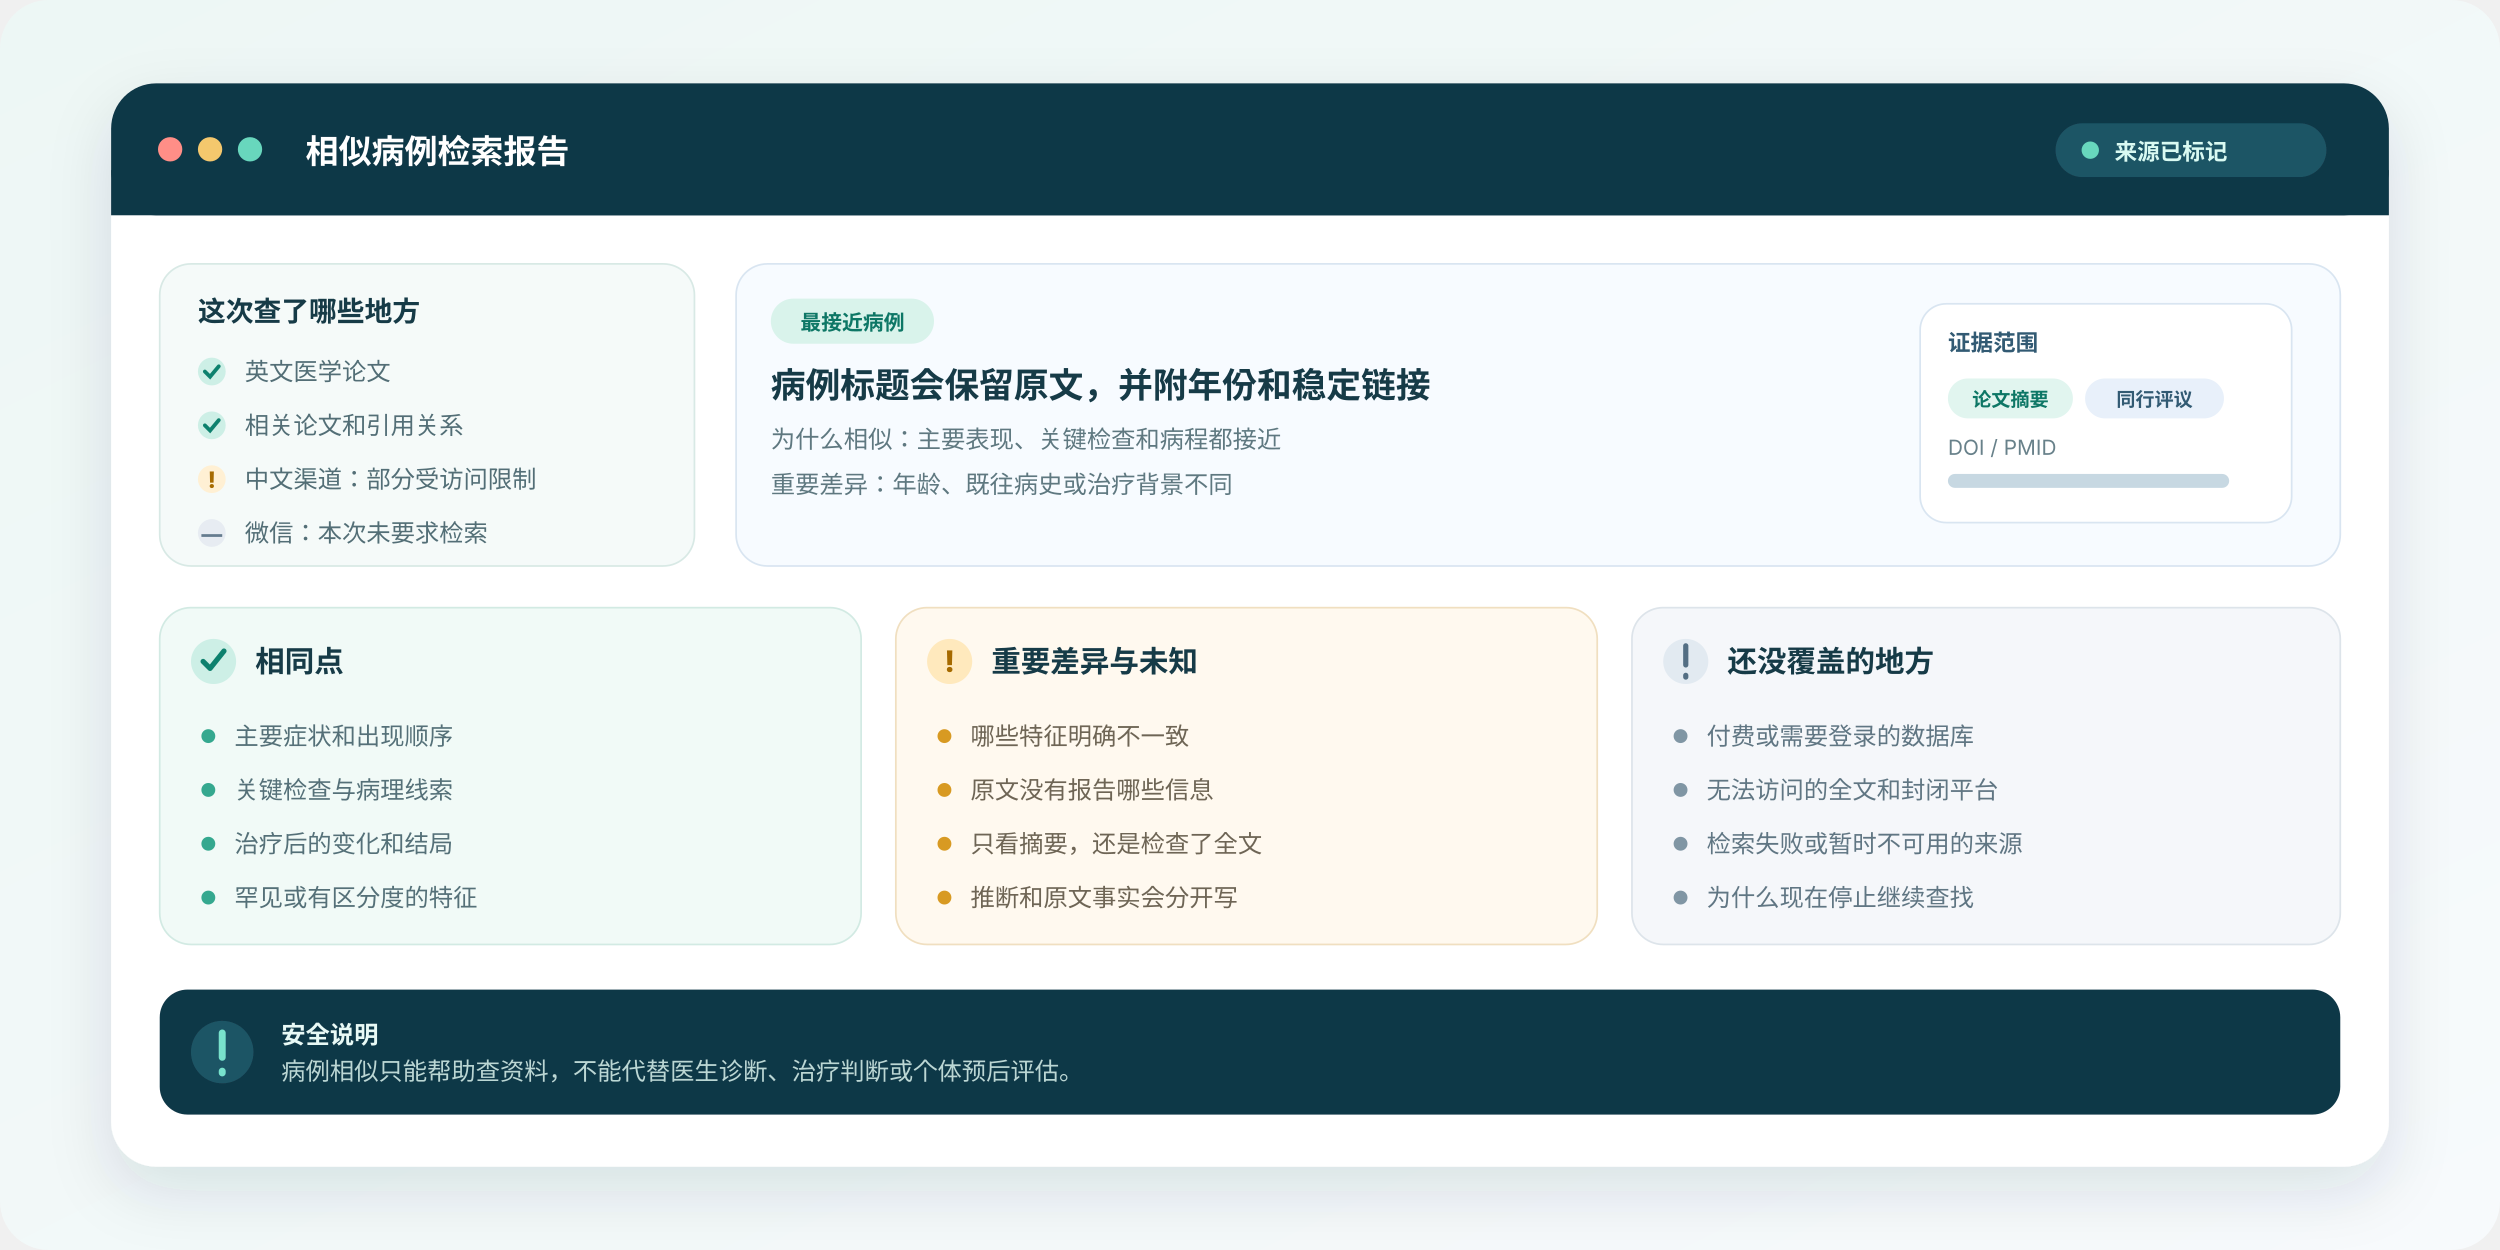
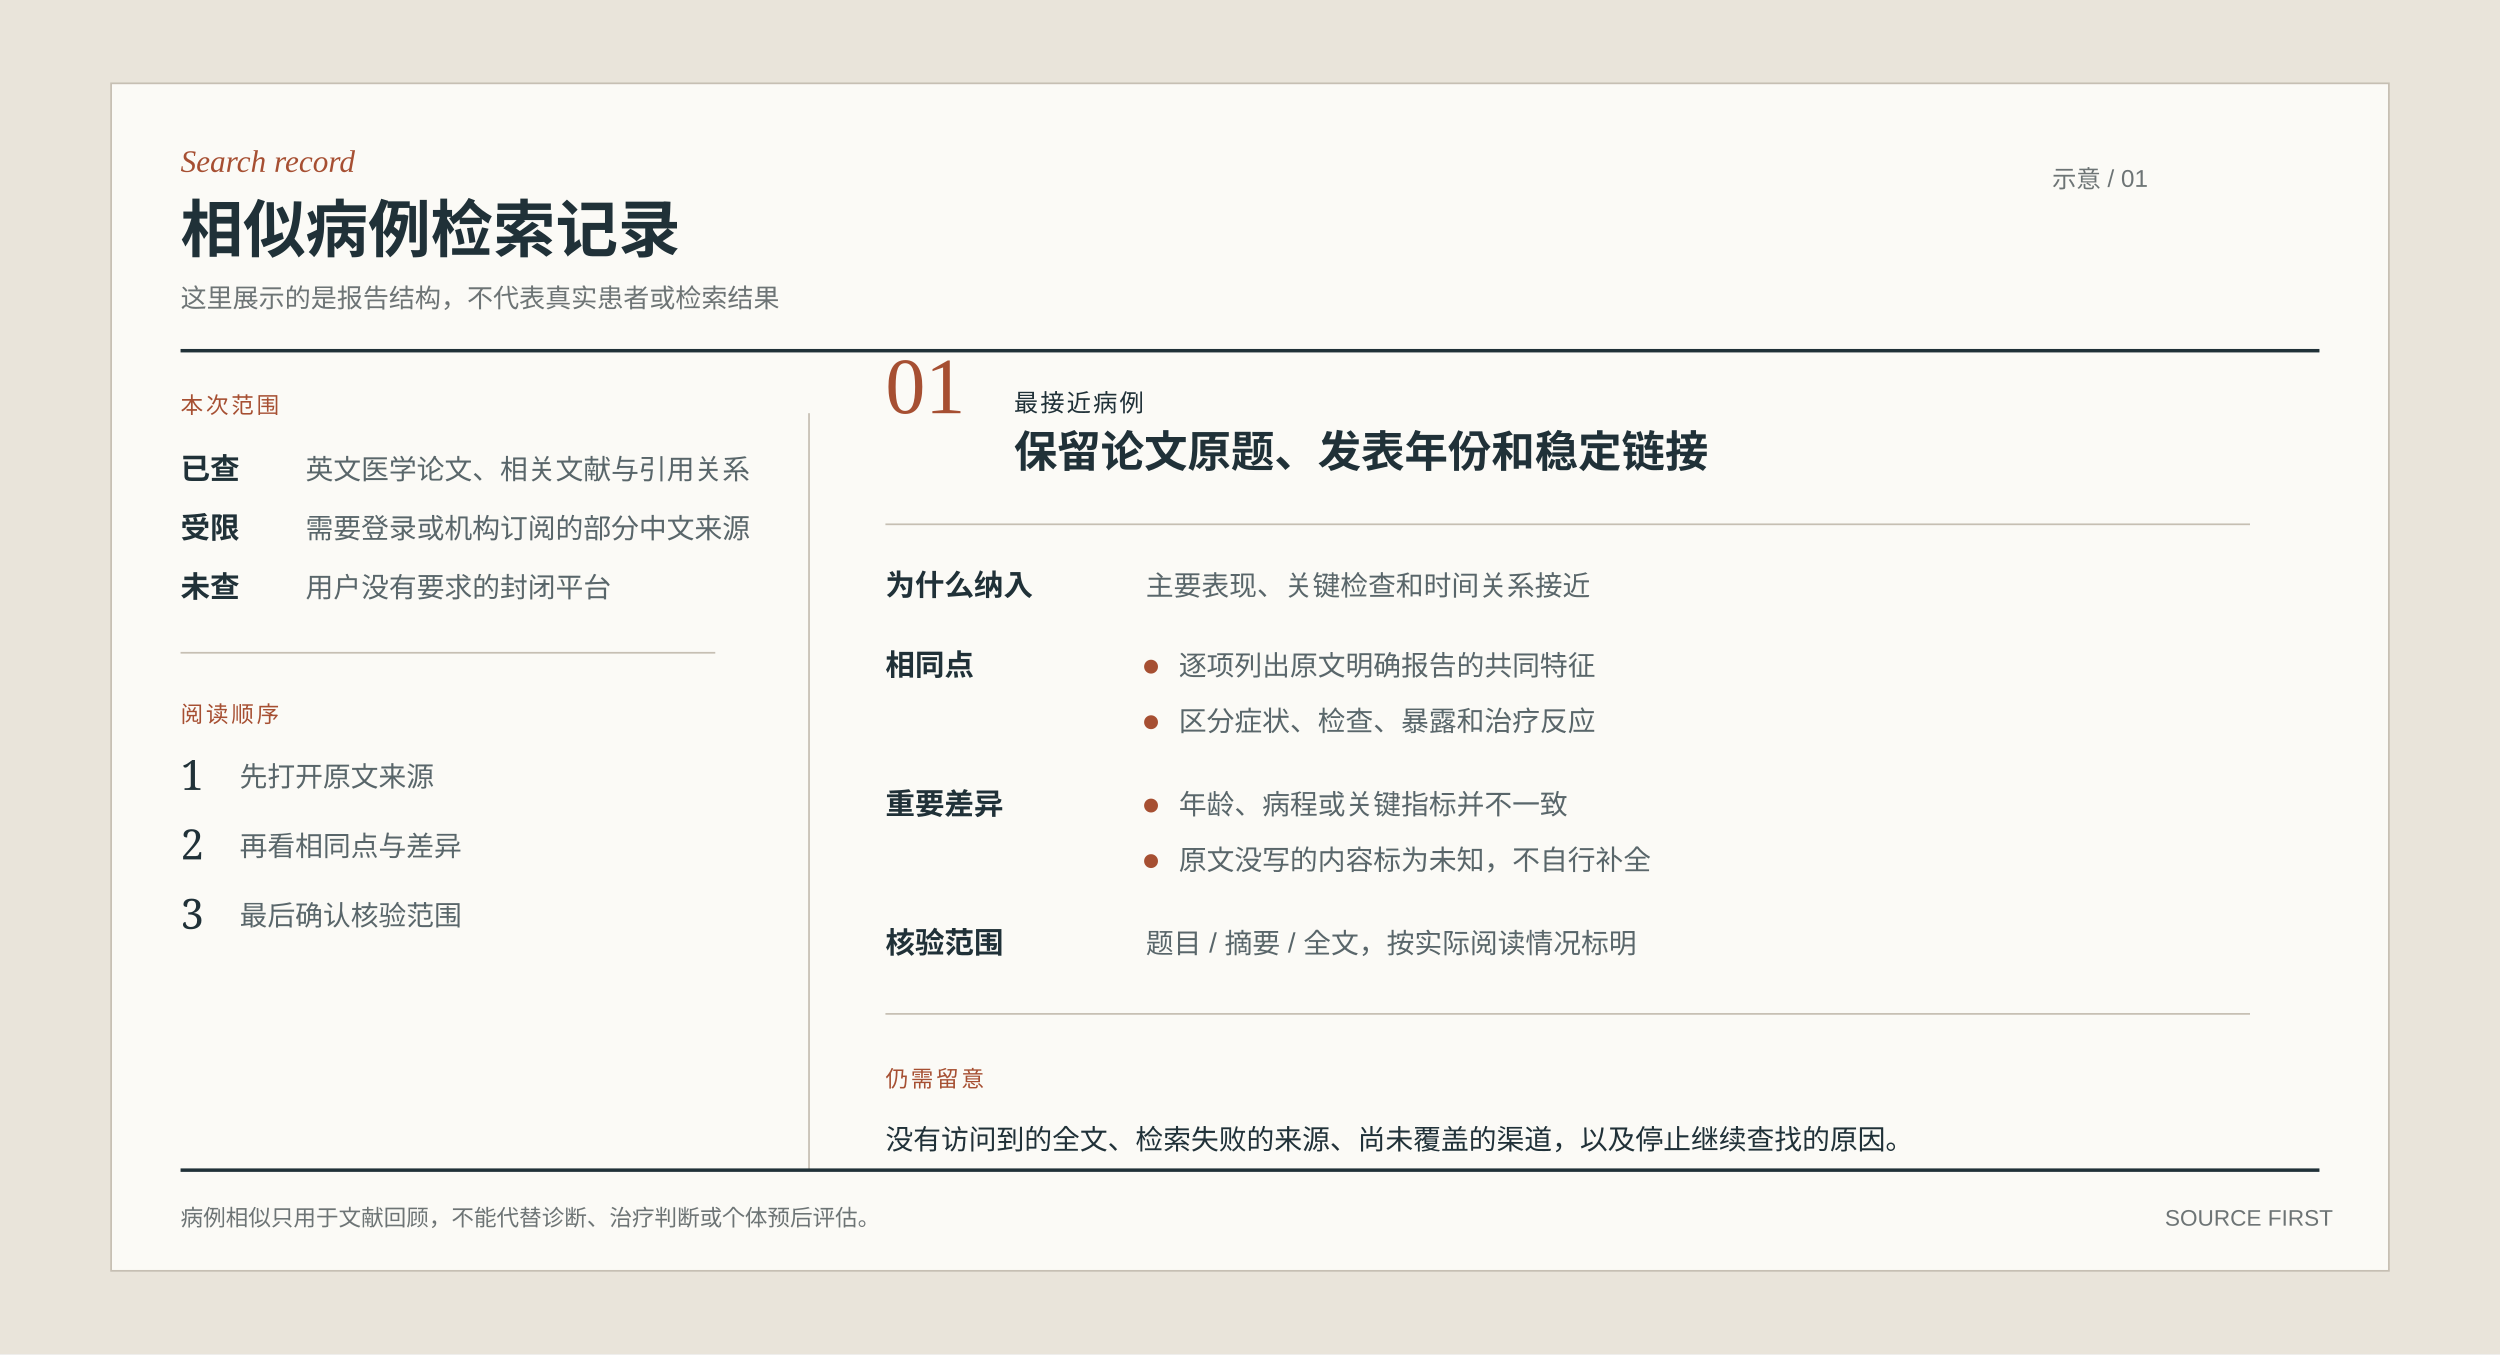
- <svg xmlns="http://www.w3.org/2000/svg" width="1440" height="720" viewBox="0 0 1440 720" role="img" aria-labelledby="title desc">
-   <defs>
-     <linearGradient id="bg" x1="0" y1="0" x2="1" y2="1">
-       <stop offset="0" stop-color="#EDF7F5" />
-       <stop offset="1" stop-color="#F7FAFC" />
-     </linearGradient>
-     <filter id="shadow" x="-20%" y="-20%" width="140%" height="160%">
-       <feDropShadow dx="0" dy="14" stdDeviation="18" flood-color="#173A47" flood-opacity=".12" />
-     </filter>
-   </defs>
-   <rect width="1440" height="720" rx="28" fill="url(#bg)" />
-   <g font-family="Inter,-apple-system,BlinkMacSystemFont,'Segoe UI','PingFang SC','Microsoft YaHei',sans-serif">
-     <g transform="translate(64 48)" filter="url(#shadow)">
-       <rect width="1312" height="624" rx="26" fill="#FFFFFF" />
-       <rect width="1312" height="76" rx="26" fill="#103747" />
-       <rect y="50" width="1312" height="26" fill="#103747" />
-       <circle cx="34" cy="38" r="7" fill="#FF8E87" />
-       <circle cx="57" cy="38" r="7" fill="#F4C86D" />
-       <circle cx="80" cy="38" r="7" fill="#67D7BD" />
-       <text x="112" y="46" font-size="19" font-weight="700" fill="#FFFFFF">相似病例检索报告</text>
-       <rect x="1120" y="23" width="156" height="31" rx="15.5" fill="#1D5565" />
-       <circle cx="1140" cy="38.5" r="5" fill="#67D7BD" />
-       <text x="1154" y="44" font-size="13" font-weight="650" fill="#D9FAF2">来源已标记</text>
-       <g transform="translate(28 104)">
-         <rect width="308" height="174" rx="18" fill="#F5FAF9" stroke="#D8E9E5" />
-         <text x="22" y="33" font-size="16" font-weight="740" fill="#173A47">这次查了哪些地方</text>
-         <g transform="translate(22 54)">
-           <circle cx="8" cy="8" r="8" fill="#CDEFE6" />
-           <path d="M4 8l3 3 5-6" fill="none" stroke="#10816E" stroke-width="2.2" stroke-linecap="round" />
-           <text x="27" y="13" font-size="14" fill="#526E76">英文医学论文</text>
-         </g>
-         <g transform="translate(22 85)">
-           <circle cx="8" cy="8" r="8" fill="#CDEFE6" />
-           <path d="M4 8l3 3 5-6" fill="none" stroke="#10816E" stroke-width="2.2" stroke-linecap="round" />
-           <text x="27" y="13" font-size="14" fill="#526E76">相关论文和引用关系</text>
-         </g>
-         <g transform="translate(22 116)">
-           <circle cx="8" cy="8" r="8" fill="#FFF0D4" />
-           <text x="8" y="13" text-anchor="middle" font-size="13" font-weight="800" fill="#A66B00">!</text>
-           <text x="27" y="13" font-size="14" fill="#526E76">中文渠道：部分受访问限制</text>
-         </g>
-         <g transform="translate(22 147)">
-           <circle cx="8" cy="8" r="8" fill="#E7ECF2" />
-           <text x="8" y="13" text-anchor="middle" font-size="12" font-weight="800" fill="#657B8E">—</text>
-           <text x="27" y="13" font-size="14" fill="#526E76">微信：本次未要求检索</text>
-         </g>
-       </g>
-       <g transform="translate(360 104)">
-         <rect width="924" height="174" rx="18" fill="#F7FBFF" stroke="#D9E5F1" />
-         <rect x="20" y="20" width="94" height="26" rx="13" fill="#D9F3EB" />
-         <text x="67" y="38" text-anchor="middle" font-size="12" font-weight="760" fill="#0F7766">最接近病例</text>
-         <text x="20" y="77" font-size="20" font-weight="750" fill="#173A47">病例标题会保留原文，并附年份和稳定链接</text>
-         <text x="20" y="106" font-size="14" fill="#5E7880">为什么相似：主要表现、关键检查和病程都接近</text>
-         <text x="20" y="132" font-size="14" fill="#5E7880">重要差异：年龄、既往病史或治疗背景不同</text>
-         <g transform="translate(682 23)">
-           <rect width="214" height="126" rx="15" fill="#FFFFFF" stroke="#D9E5F1" />
-           <text x="16" y="27" font-size="13" font-weight="720" fill="#315A73">证据范围</text>
-           <rect x="16" y="43" width="72" height="23" rx="11.5" fill="#E1F5EF" />
-           <text x="52" y="59" text-anchor="middle" font-size="11" font-weight="700" fill="#0F7766">论文摘要</text>
-           <rect x="95" y="43" width="80" height="23" rx="11.5" fill="#E8F0FA" />
-           <text x="135" y="59" text-anchor="middle" font-size="11" font-weight="700" fill="#315A73">同行评议</text>
-           <text x="16" y="87" font-size="12" fill="#68818A">DOI / PMID</text>
-           <rect x="16" y="98" width="162" height="8" rx="4" fill="#C7D8E2" />
-         </g>
-       </g>
-       <g transform="translate(28 302)">
-         <rect width="404" height="194" rx="18" fill="#F1FAF7" stroke="#D2EAE3" />
-         <circle cx="31" cy="31" r="13" fill="#CDEFE6" />
-         <path d="M25 31l4 4 8-10" fill="none" stroke="#10816E" stroke-width="3" stroke-linecap="round" stroke-linejoin="round" />
-         <text x="55" y="37" font-size="17" font-weight="740" fill="#173A47">相同点</text>
-         <g fill="#547078" font-size="14">
-           <circle cx="28" cy="74" r="4" fill="#35A88F" />
-           <text x="43" y="79">主要症状和出现顺序</text>
-           <circle cx="28" cy="105" r="4" fill="#35A88F" />
-           <text x="43" y="110">关键检查与病理线索</text>
-           <circle cx="28" cy="136" r="4" fill="#35A88F" />
-           <text x="43" y="141">治疗后的变化和结局</text>
-           <circle cx="28" cy="167" r="4" fill="#35A88F" />
-           <text x="43" y="172">罕见或有区分度的特征</text>
-         </g>
-       </g>
-       <g transform="translate(452 302)">
-         <rect width="404" height="194" rx="18" fill="#FFF9EF" stroke="#F0DFC0" />
-         <circle cx="31" cy="31" r="13" fill="#FFE9BD" />
-         <text x="31" y="37" text-anchor="middle" font-size="17" font-weight="800" fill="#A66B00">!</text>
-         <text x="55" y="37" font-size="17" font-weight="740" fill="#173A47">重要差异与未知</text>
-         <g fill="#6E6555" font-size="14">
-           <circle cx="28" cy="74" r="4" fill="#D89A22" />
-           <text x="43" y="79">哪些特征明确不一致</text>
-           <circle cx="28" cy="105" r="4" fill="#D89A22" />
-           <text x="43" y="110">原文没有报告哪些信息</text>
-           <circle cx="28" cy="136" r="4" fill="#D89A22" />
-           <text x="43" y="141">只看摘要，还是检查了全文</text>
-           <circle cx="28" cy="167" r="4" fill="#D89A22" />
-           <text x="43" y="172">推断和原文事实会分开写</text>
-         </g>
-       </g>
-       <g transform="translate(876 302)">
-         <rect width="408" height="194" rx="18" fill="#F5F7FA" stroke="#DDE4EA" />
-         <circle cx="31" cy="31" r="13" fill="#E2EAF1" />
-         <path d="M31 22v11M31 39v1" stroke="#526E83" stroke-width="3" stroke-linecap="round" />
-         <text x="55" y="37" font-size="17" font-weight="740" fill="#173A47">还没覆盖的地方</text>
-         <g fill="#607683" font-size="14">
-           <circle cx="28" cy="74" r="4" fill="#8096A4" />
-           <text x="43" y="79">付费或需要登录的数据库</text>
-           <circle cx="28" cy="105" r="4" fill="#8096A4" />
-           <text x="43" y="110">无法访问的全文和封闭平台</text>
-           <circle cx="28" cy="136" r="4" fill="#8096A4" />
-           <text x="43" y="141">检索失败或暂时不可用的来源</text>
-           <circle cx="28" cy="167" r="4" fill="#8096A4" />
-           <text x="43" y="172">为什么现在停止继续查找</text>
-         </g>
-       </g>
-       <g transform="translate(28 522)">
-         <rect width="1256" height="72" rx="16" fill="#103747" />
-         <circle cx="36" cy="36" r="18" fill="#1D5565" />
-         <path d="M36 25v14M36 47v1" stroke="#78E2CC" stroke-width="4" stroke-linecap="round" />
-         <text x="70" y="31" font-size="14" font-weight="720" fill="#E8FAF6">安全说明</text>
-         <text x="70" y="52" font-size="14" fill="#BBD7D4">病例相似只能帮助查资料，不能代替医生诊断、治疗判断或个体预后评估。</text>
-       </g>
+ <svg xmlns="http://www.w3.org/2000/svg" width="1440" height="780" viewBox="0 0 1440 780" role="img" aria-labelledby="title desc">
+   <rect width="1440" height="780" fill="#e9e4da" />
+   <rect x="64" y="48" width="1312" height="684" fill="#fbfaf6" stroke="#c6bfb3" />
+   <g font-family="Arial, 'PingFang SC', 'Microsoft YaHei', sans-serif">
+     <text x="104" y="99" fill="#a64f32" font-family="Georgia, 'Times New Roman', serif" font-size="18" font-style="italic">Search record</text>
+     <text x="104" y="145" fill="#203138" font-family="Georgia, 'Songti SC', serif" font-size="36" font-weight="700">相似病例检索记录</text>
+     <text x="104" y="177" fill="#6d7475" font-size="15">这里展示的是报告结构，不代表真实患者或检索结果</text>
+     <text x="1182" y="108" fill="#6d7475" font-size="14">示意 / 01</text>
+     <path d="M104 202H1336" stroke="#203138" stroke-width="2" />
+     <g transform="translate(104 238)">
+       <text x="0" y="0" fill="#a64f32" font-size="13" letter-spacing="1.6">本次范围</text>
+       <text x="0" y="38" fill="#203138" font-size="17" font-weight="600">已查</text>
+       <text x="72" y="38" fill="#59666a" font-size="16">英文医学论文、相关文献与引用关系</text>
+       <text x="0" y="72" fill="#203138" font-size="17" font-weight="600">受限</text>
+       <text x="72" y="72" fill="#59666a" font-size="16">需要登录或机构订阅的部分中文来源</text>
+       <text x="0" y="106" fill="#203138" font-size="17" font-weight="600">未查</text>
+       <text x="72" y="106" fill="#59666a" font-size="16">用户没有要求的封闭平台</text>
+       <path d="M0 138H308" stroke="#c6bfb3" />
+       <text x="0" y="178" fill="#a64f32" font-size="13" letter-spacing="1.6">阅读顺序</text>
+       <text x="0" y="217" fill="#203138" font-family="Georgia, serif" font-size="24">1</text>
+       <text x="34" y="215" fill="#59666a" font-size="16">先打开原文来源</text>
+       <text x="0" y="257" fill="#203138" font-family="Georgia, serif" font-size="24">2</text>
+       <text x="34" y="255" fill="#59666a" font-size="16">再看相同点与差异</text>
+       <text x="0" y="297" fill="#203138" font-family="Georgia, serif" font-size="24">3</text>
+       <text x="34" y="295" fill="#59666a" font-size="16">最后确认核验范围</text>
    </g>
+     <path d="M466 238V674" stroke="#c6bfb3" />
+     <g transform="translate(510 238)">
+       <text x="0" y="0" fill="#a64f32" font-family="Georgia, 'Times New Roman', serif" font-size="46">01</text>
+       <text x="74" y="-1" fill="#203138" font-size="14" letter-spacing="1.2">最接近病例</text>
+       <text x="74" y="31" fill="#203138" font-family="Georgia, 'Songti SC', serif" font-size="25" font-weight="700">保留论文原题、发表年份和稳定链接</text>
+       <path d="M0 64H786" stroke="#c6bfb3" />
+       <text x="0" y="105" fill="#203138" font-size="17" font-weight="600">为什么纳入</text>
+       <text x="150" y="105" fill="#59666a" font-size="16">主要表现、关键检查和时间关系接近</text>
+       <text x="0" y="151" fill="#203138" font-size="17" font-weight="600">相同点</text>
+       <circle cx="153" cy="146" r="4" fill="#a64f32" />
+       <text x="169" y="151" fill="#59666a" font-size="16">逐项列出原文明确报告的共同特征</text>
+       <circle cx="153" cy="178" r="4" fill="#a64f32" />
+       <text x="169" y="183" fill="#59666a" font-size="16">区分症状、检查、暴露和治疗反应</text>
+       <text x="0" y="231" fill="#203138" font-size="17" font-weight="600">重要差异</text>
+       <circle cx="153" cy="226" r="4" fill="#a64f32" />
+       <text x="169" y="231" fill="#59666a" font-size="16">年龄、病程或关键指标并不一致</text>
+       <circle cx="153" cy="258" r="4" fill="#a64f32" />
+       <text x="169" y="263" fill="#59666a" font-size="16">原文没写的内容标为未知，不自行补全</text>
+       <text x="0" y="311" fill="#203138" font-size="17" font-weight="600">核验范围</text>
+       <text x="150" y="311" fill="#59666a" font-size="16">题目 / 摘要 / 全文，按实际阅读情况标明</text>
+       <path d="M0 346H786" stroke="#c6bfb3" />
+       <text x="0" y="388" fill="#a64f32" font-size="13" letter-spacing="1.6">仍需留意</text>
+       <text x="0" y="424" fill="#203138" font-size="16">没有访问到的全文、检索失败的来源、尚未覆盖的渠道，以及停止继续查找的原因。</text>
+     </g>
+     <path d="M104 674H1336" stroke="#203138" stroke-width="2" />
+     <text x="104" y="706" fill="#6d7475" font-size="13">病例相似只用于文献回顾，不能代替诊断、治疗判断或个体预后评估。</text>
+     <text x="1247" y="706" fill="#6d7475" font-size="13">SOURCE FIRST</text>
  </g>
</svg>
